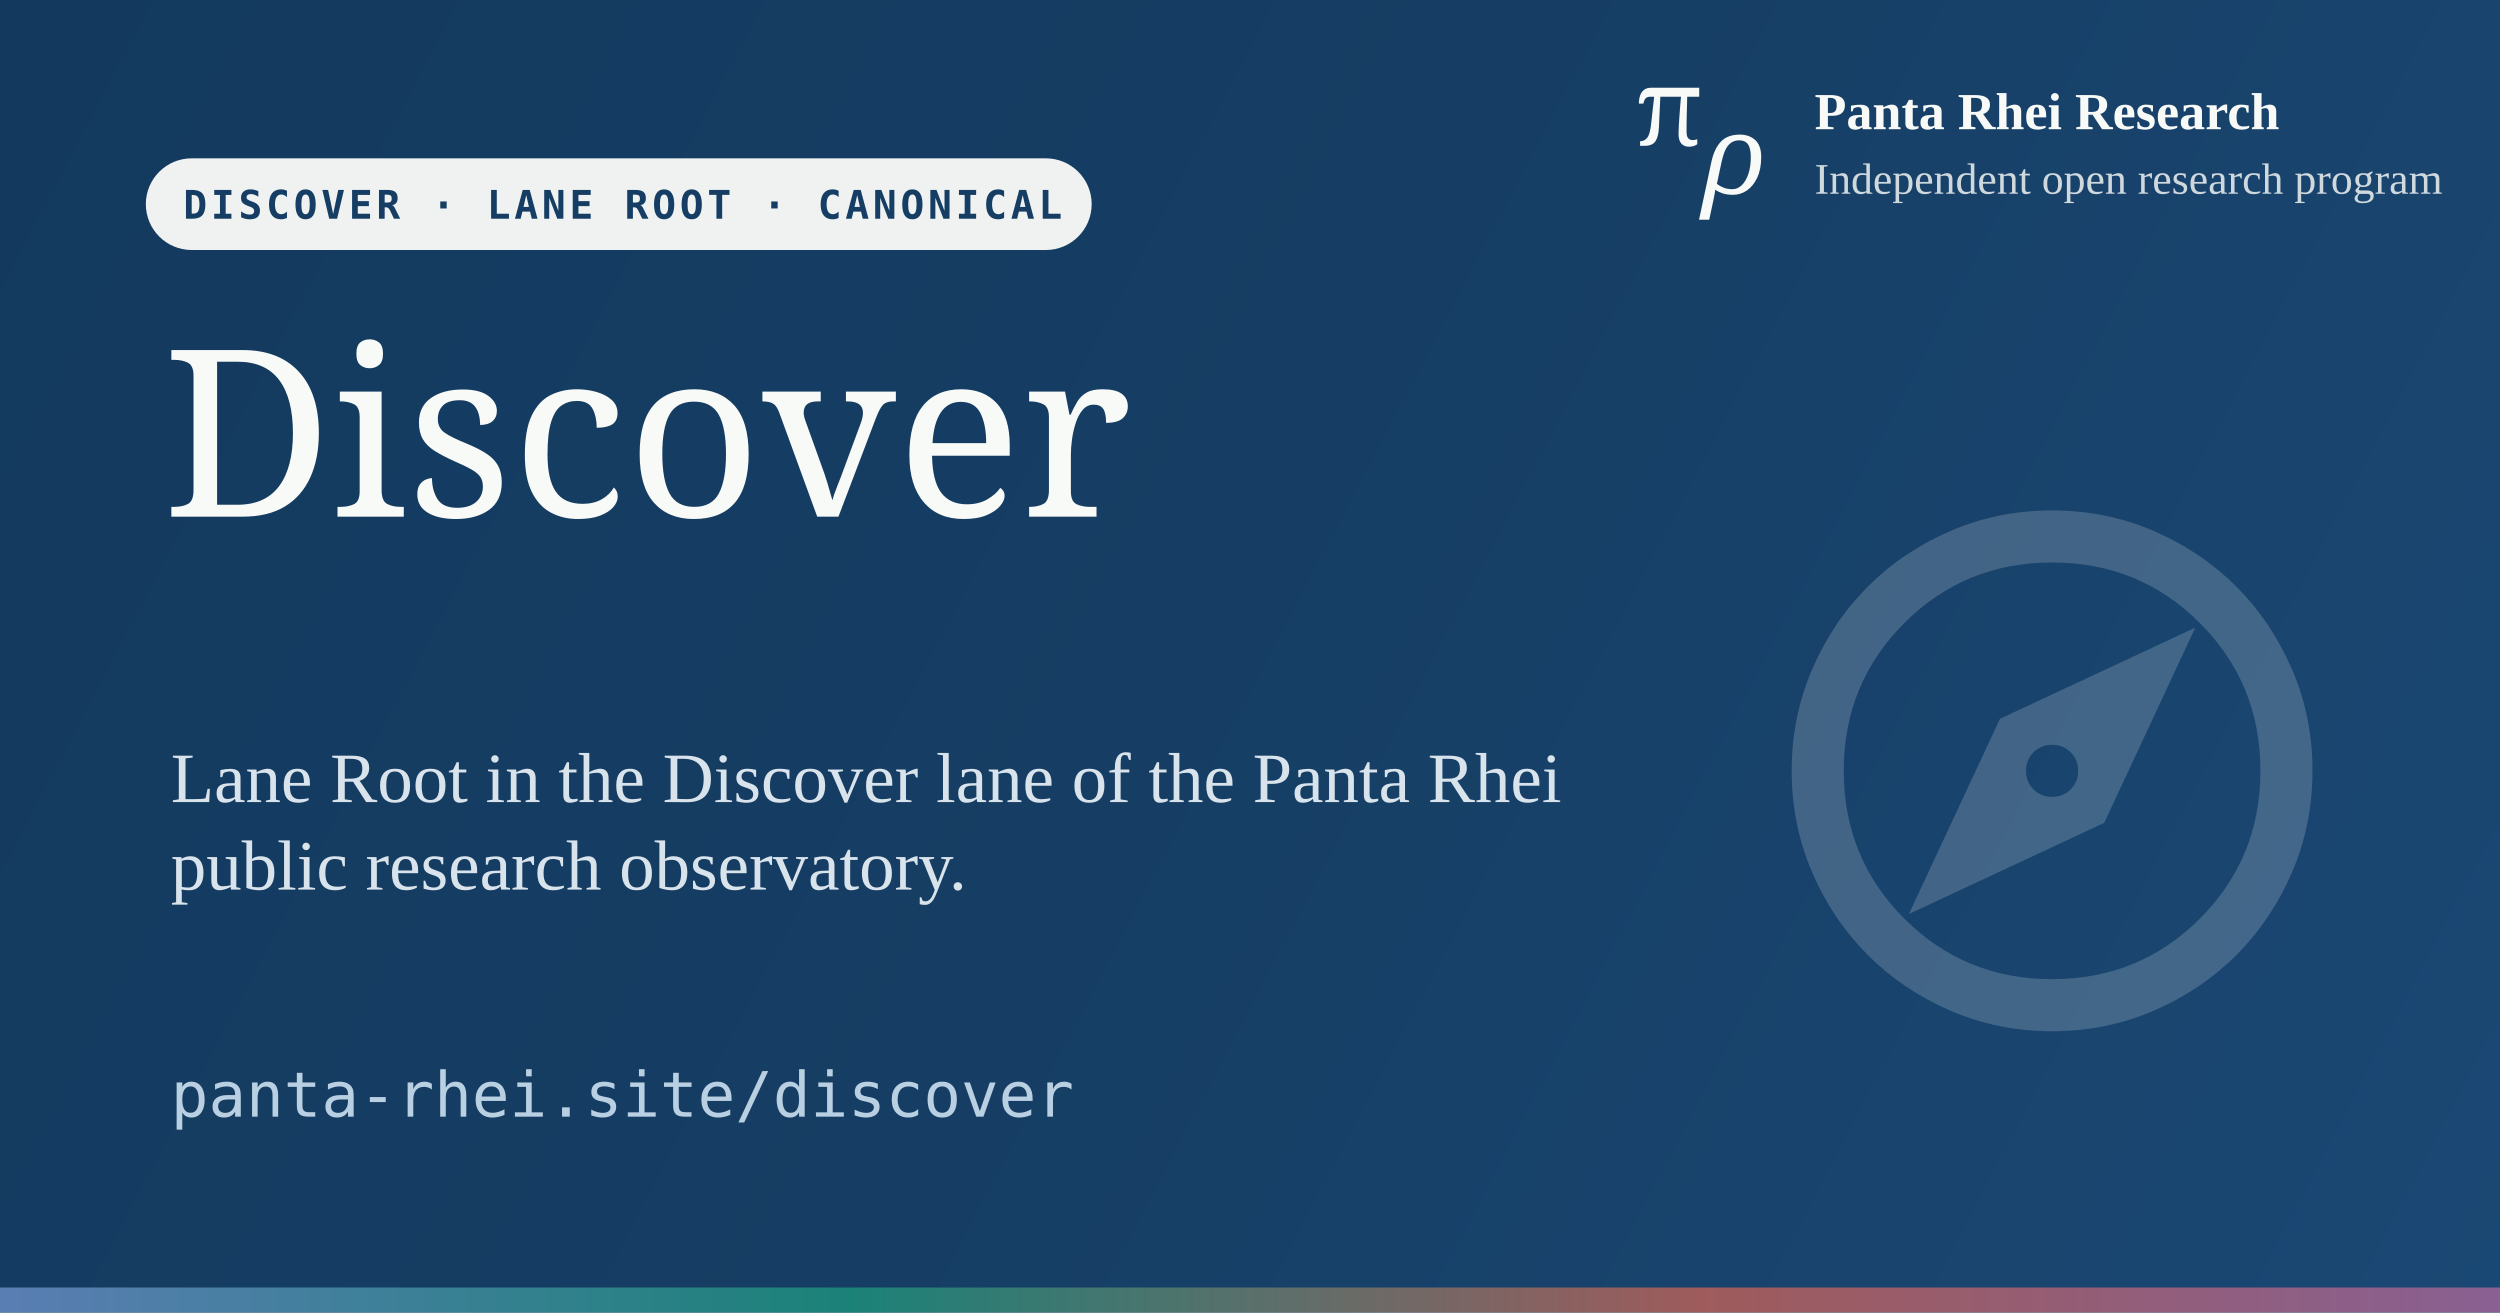
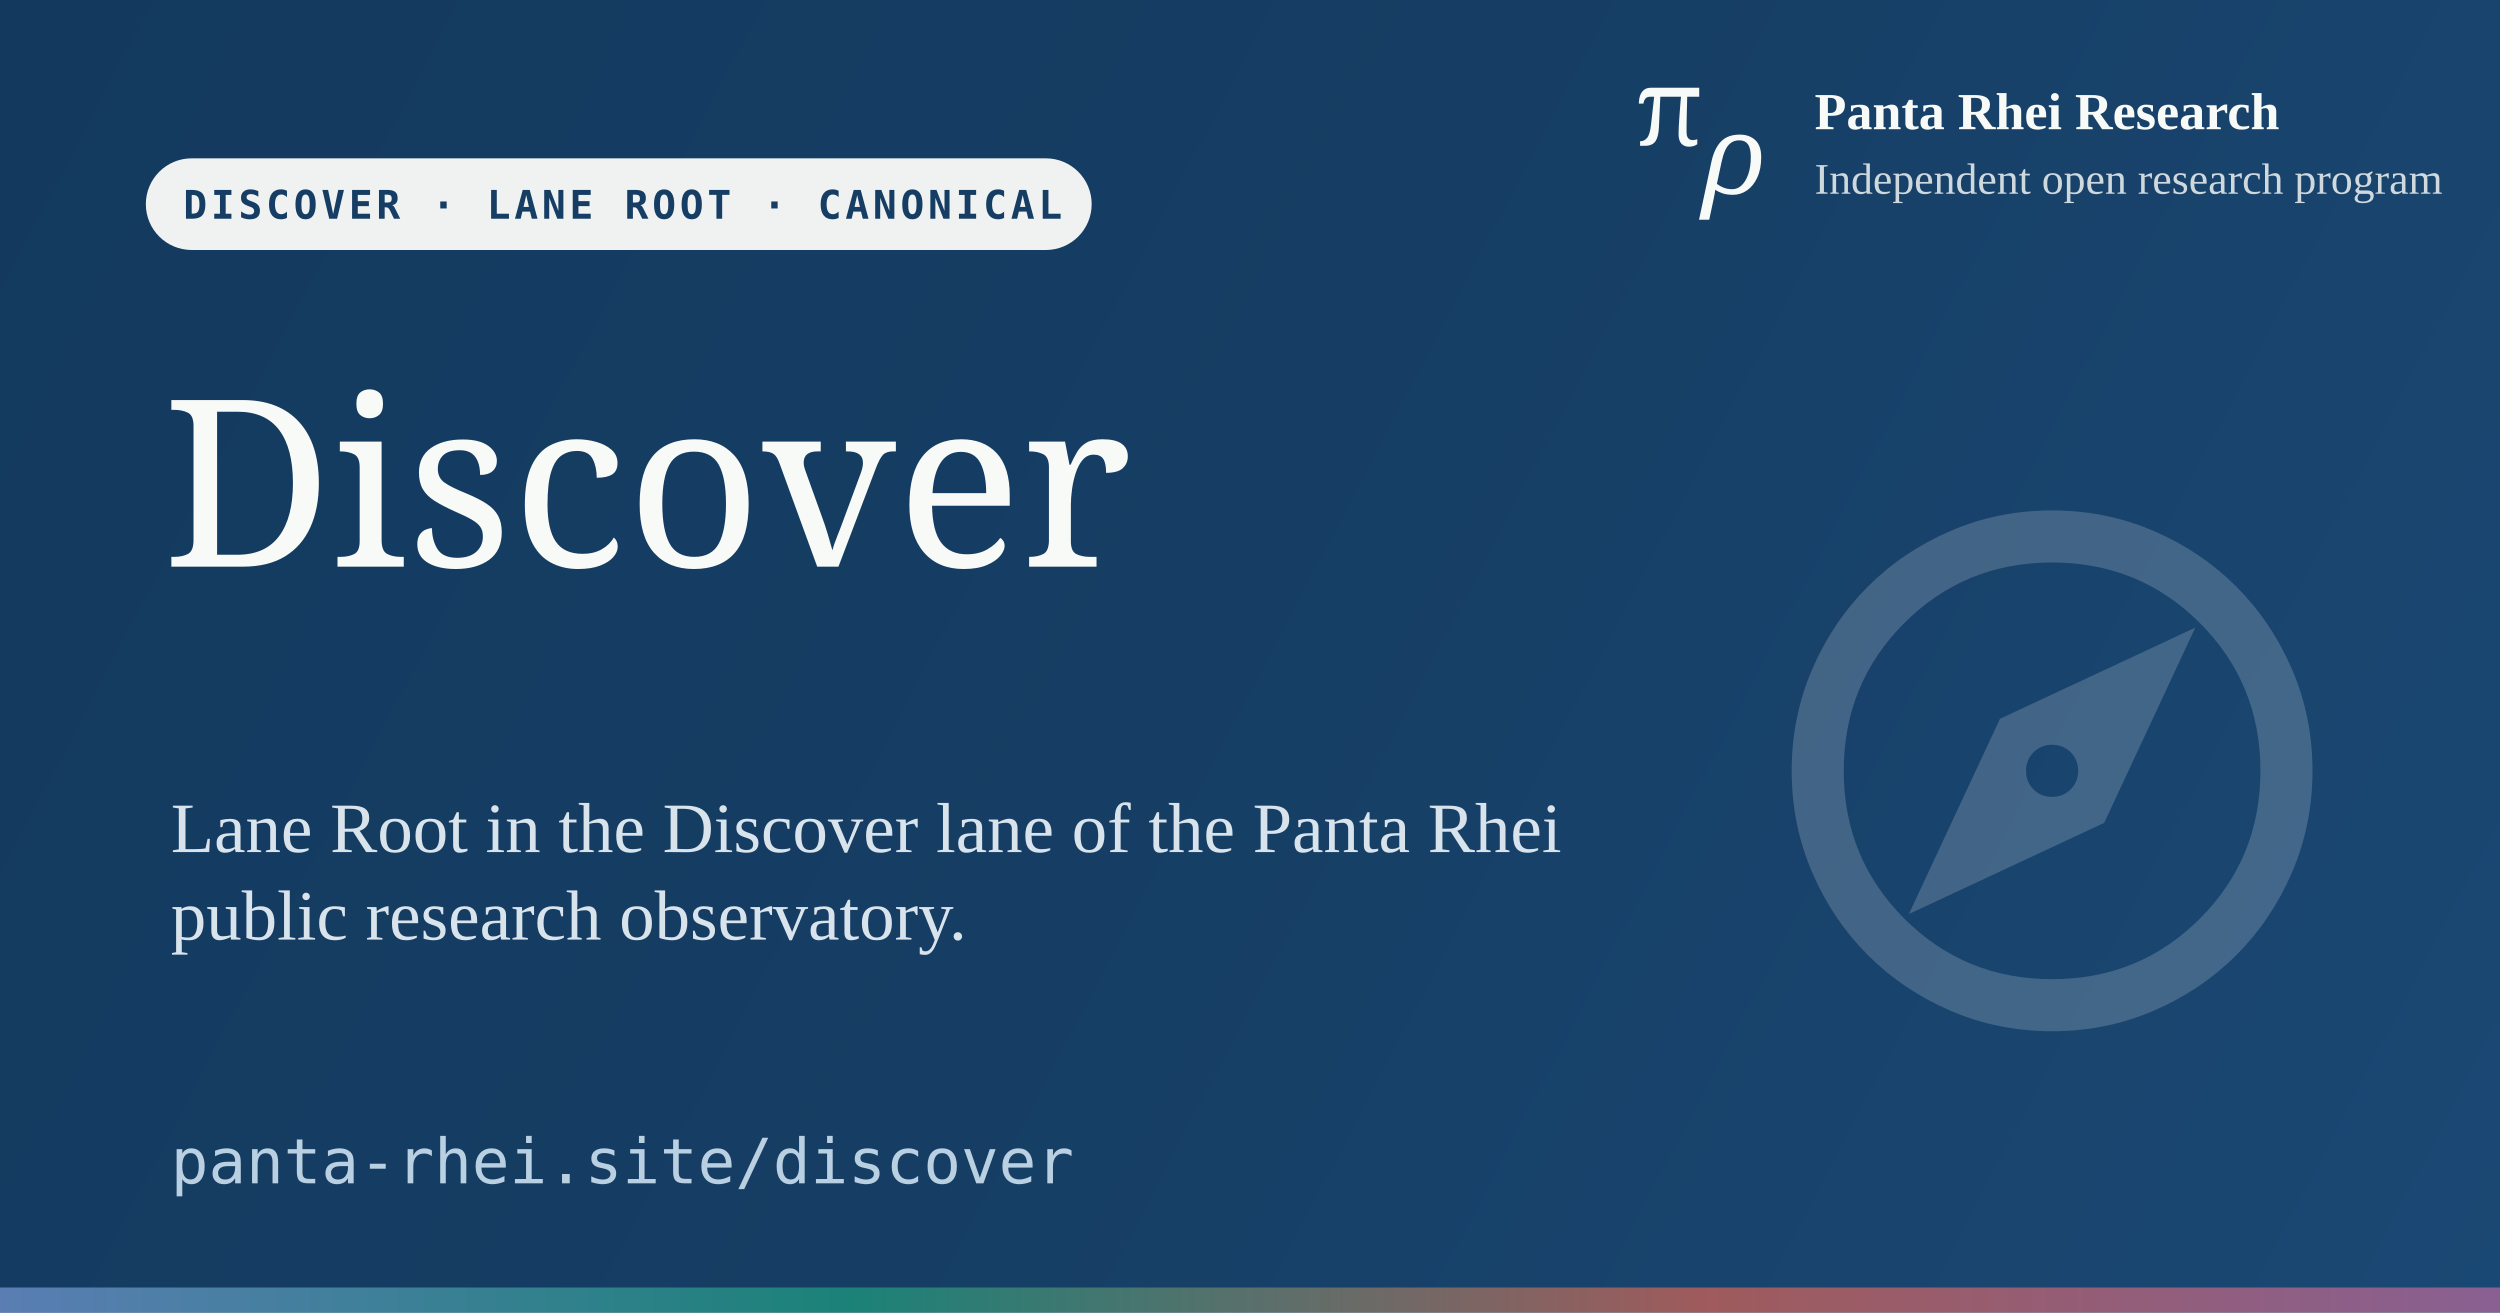
<svg xmlns="http://www.w3.org/2000/svg" width="1200" height="630" viewBox="0 0 1200 630" role="img" aria-label="Panta Rhei preview card for Discover.">
  <defs>
    <style>
      @font-face { font-family: "EB Garamond OG"; src: url("../fonts-local/EBGaramond-Regular.ttf"); }
      @font-face { font-family: "Source Sans 3 OG"; src: url("../fonts-local/SourceSans3-Regular.ttf"); }
      @font-face { font-family: "Source Code Pro OG"; src: url("../fonts-local/SourceCodePro-Regular.ttf"); }
    </style>
    <linearGradient id="spectrum-rule" x1="0" y1="0" x2="1200" y2="0" gradientUnits="userSpaceOnUse">
      <stop offset="0%" stop-color="#5A7EB3" />
      <stop offset="34%" stop-color="#1B8278" />
      <stop offset="68%" stop-color="#9F5B5C" />
      <stop offset="100%" stop-color="#896092" />
    </linearGradient>
  </defs>
  <linearGradient id="panta-og-dark-gradient" x1="0" y1="0" x2="1200" y2="630" gradientUnits="userSpaceOnUse">
    <stop offset="0%" stop-color="#13395E" />
    <stop offset="48%" stop-color="#163E64" />
    <stop offset="100%" stop-color="#1A4874" />
  </linearGradient>
  <rect width="1200" height="630" fill="url(#panta-og-dark-gradient)" />
  <rect x="0" y="618" width="1200" height="12" fill="url(#spectrum-rule)" />
  <svg x="835" y="220" width="300" height="300" viewBox="0 -960 960 960" opacity="0.18" aria-hidden="true">
    <path d="m260-260 300-140 140-300-300 140-140 300Zm220-180q-17 0-28.5-11.5T440-480q0-17 11.5-28.5T480-520q17 0 28.5 11.5T520-480q0 17-11.5 28.5T480-440Zm0 360q-83 0-156-31.5T197-197q-54-54-85.5-127T80-480q0-83 31.5-156T197-763q54-54 127-85.5T480-880q83 0 156 31.5T763-763q54 54 85.5 127T880-480q0 83-31.5 156T763-197q-54 54-127 85.5T480-80Zm0-80q134 0 227-93t93-227q0-134-93-227t-227-93q-134 0-227 93t-93 227q0 134 93 227t227 93Zm0-320Z" fill="#FFFFFF" />
  </svg>
  <g transform="translate(785 26)" fill="#F8FAF7">
    <text x="0" y="44" font-family="EB Garamond OG, Georgia, serif" font-size="52" font-weight="400">π</text>
    <text x="31" y="67" font-family="EB Garamond OG, Georgia, serif" font-size="52" font-style="italic" font-weight="400">ρ</text>
    <text x="86" y="36" font-family="Source Sans 3 OG, Inter, Arial, sans-serif" font-size="25" font-weight="700">Panta Rhei Research</text>
    <text x="86" y="67" font-family="Source Sans 3 OG, Inter, Arial, sans-serif" font-size="21" opacity="0.82">Independent open research program</text>
  </g>
  <g transform="translate(70 76)">
    <rect width="454" height="44" rx="22" fill="#F8FAF7" opacity="0.96" />
    <text x="18" y="29" font-family="Source Code Pro OG, ui-monospace, monospace" font-size="19" font-weight="700" letter-spacing="1.8" fill="#163E64">DISCOVER · LANE ROOT · CANONICAL</text>
  </g>
  <text font-family="EB Garamond OG, Georgia, serif" font-size="112" font-weight="400" fill="#F8FAF7">
-     <tspan x="78" y="248">Discover</tspan>
+     <tspan x="78" y="272">Discover</tspan>
  </text>
  <text font-family="Source Sans 3 OG, Inter, Arial, sans-serif" font-size="34" font-weight="400" fill="#D8E3EC">
-     <tspan x="82" y="385">Lane Root in the Discover lane of the Panta Rhei</tspan>
-     <tspan x="82" y="427">public research observatory.</tspan>
+     <tspan x="82" y="409">Lane Root in the Discover lane of the Panta Rhei</tspan>
+     <tspan x="82" y="451">public research observatory.</tspan>
  </text>
-   <text x="82" y="536" font-family="Source Code Pro OG, ui-monospace, monospace" font-size="30" font-weight="500" fill="#B9CFE2">panta-rhei.site/discover</text>
+   <text x="82" y="568" font-family="Source Code Pro OG, ui-monospace, monospace" font-size="30" font-weight="500" fill="#B9CFE2">panta-rhei.site/discover</text>
</svg>
